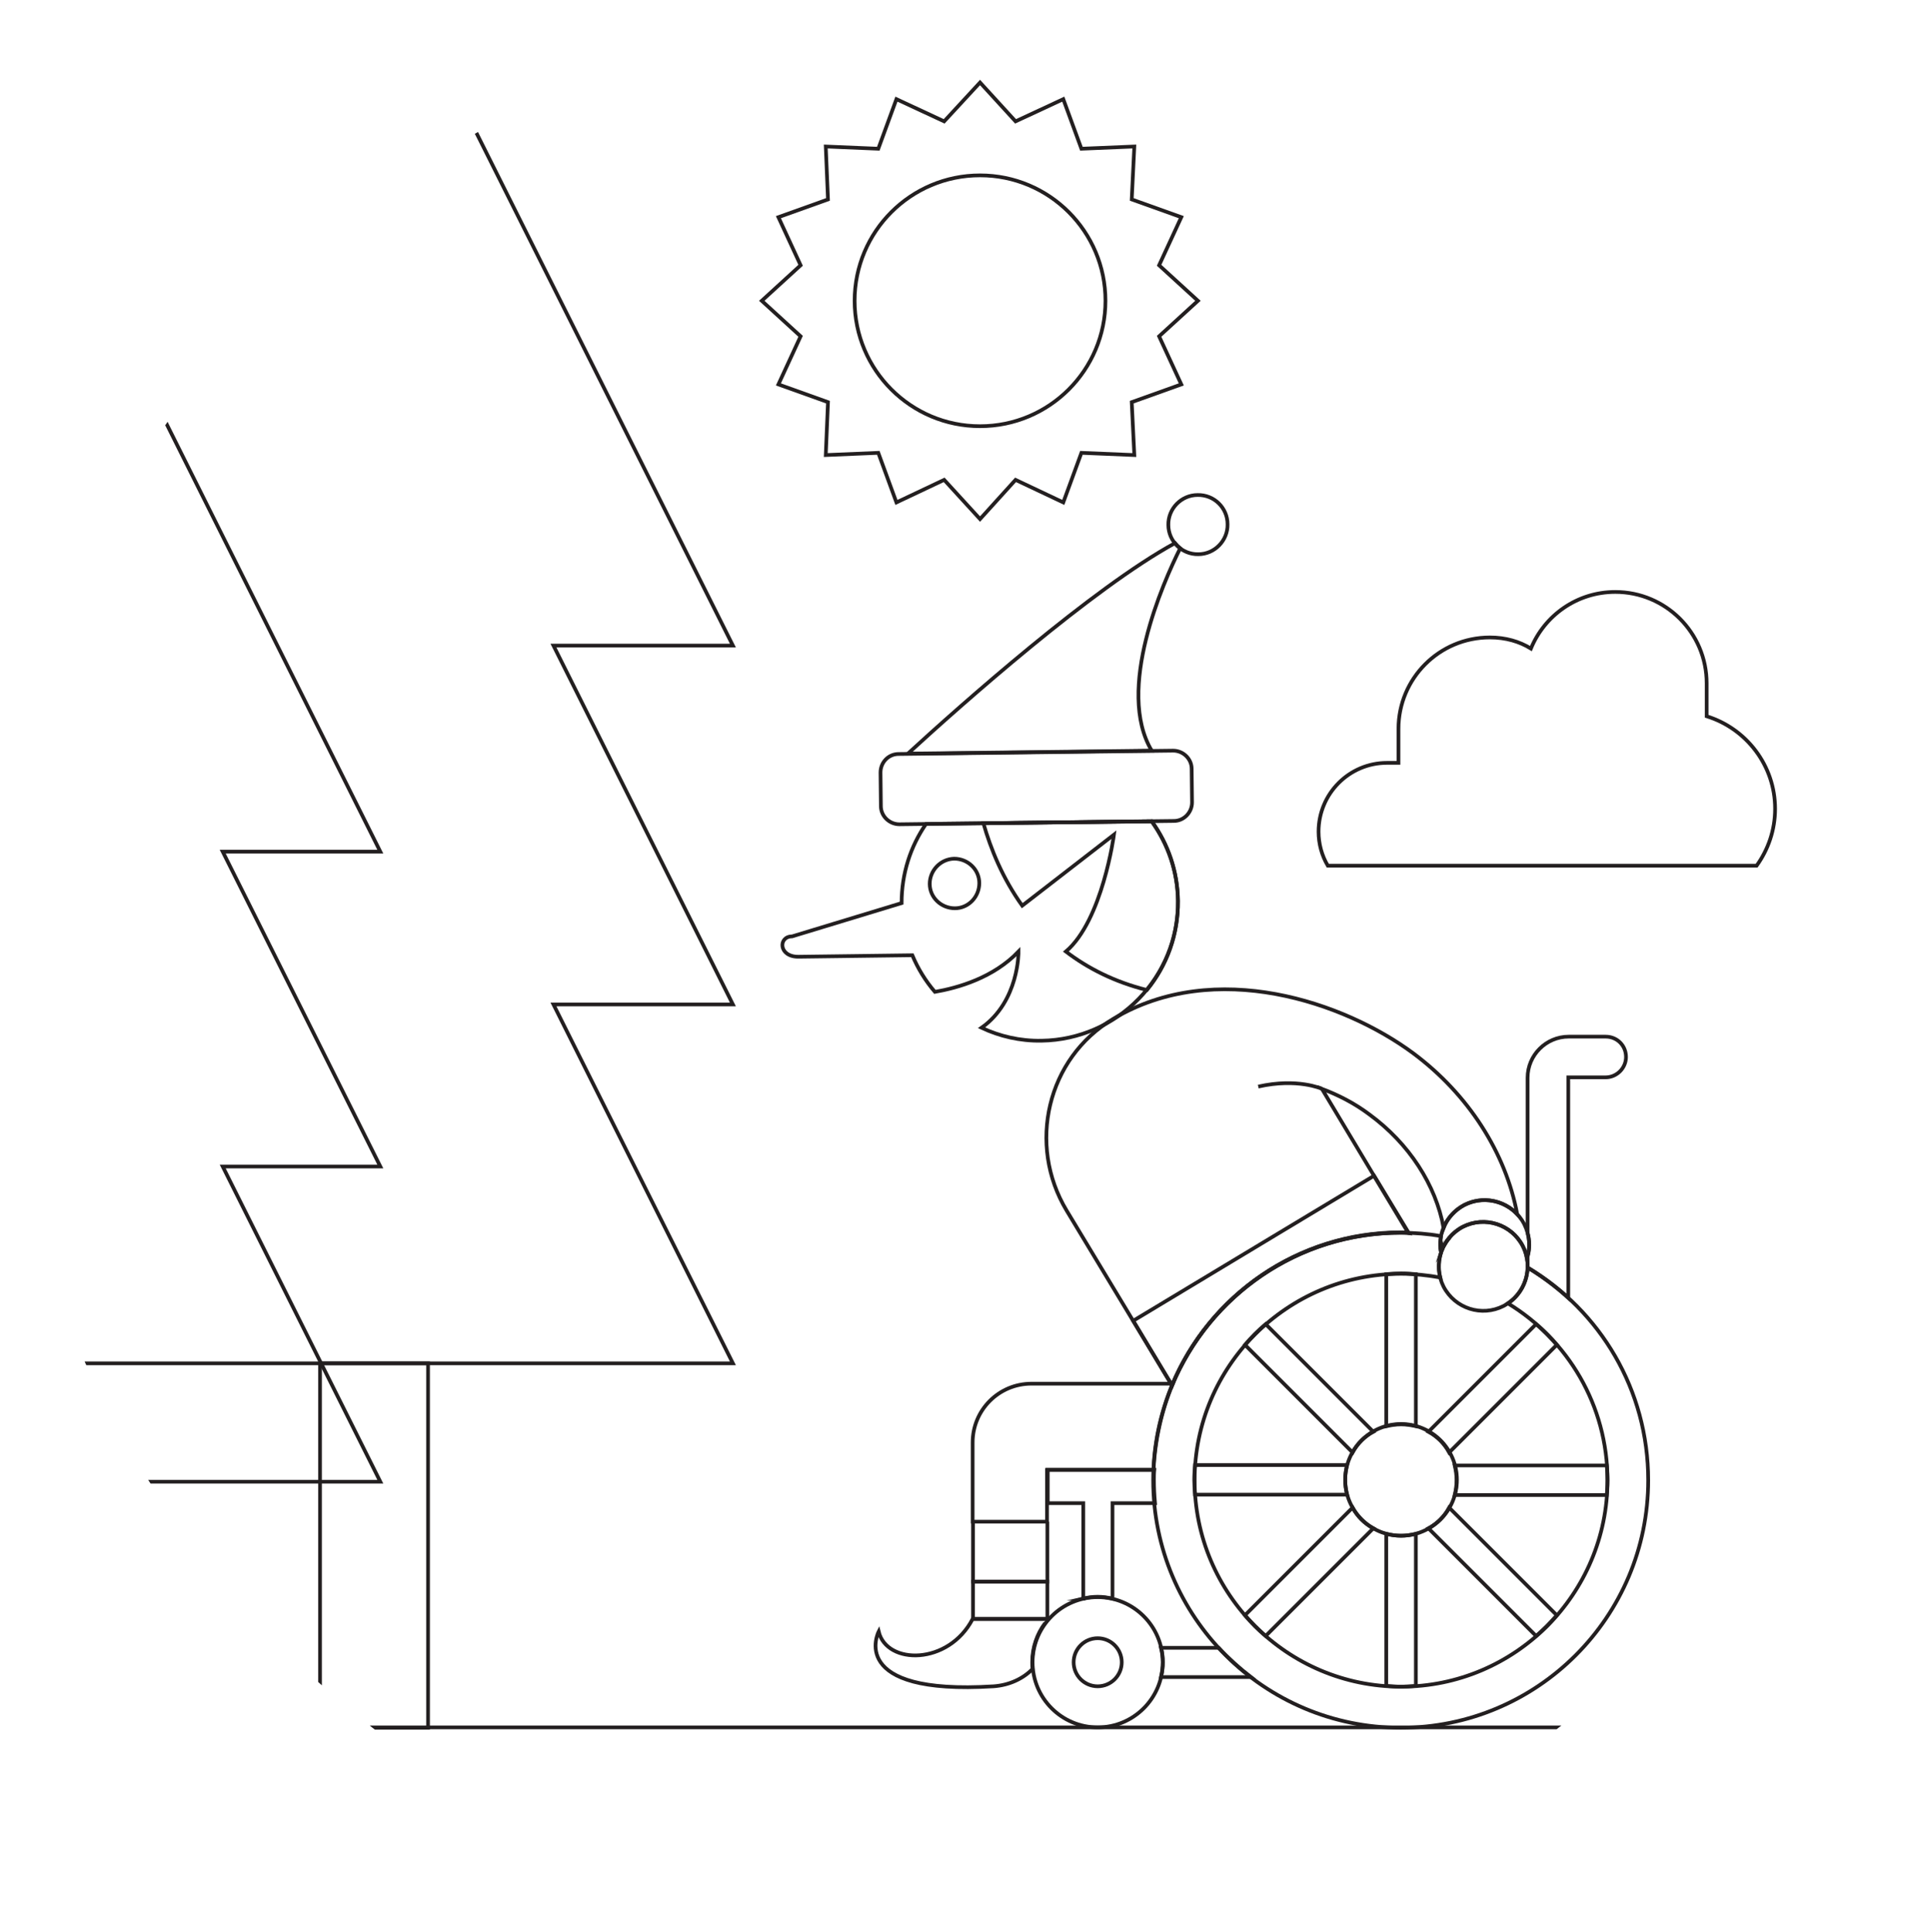
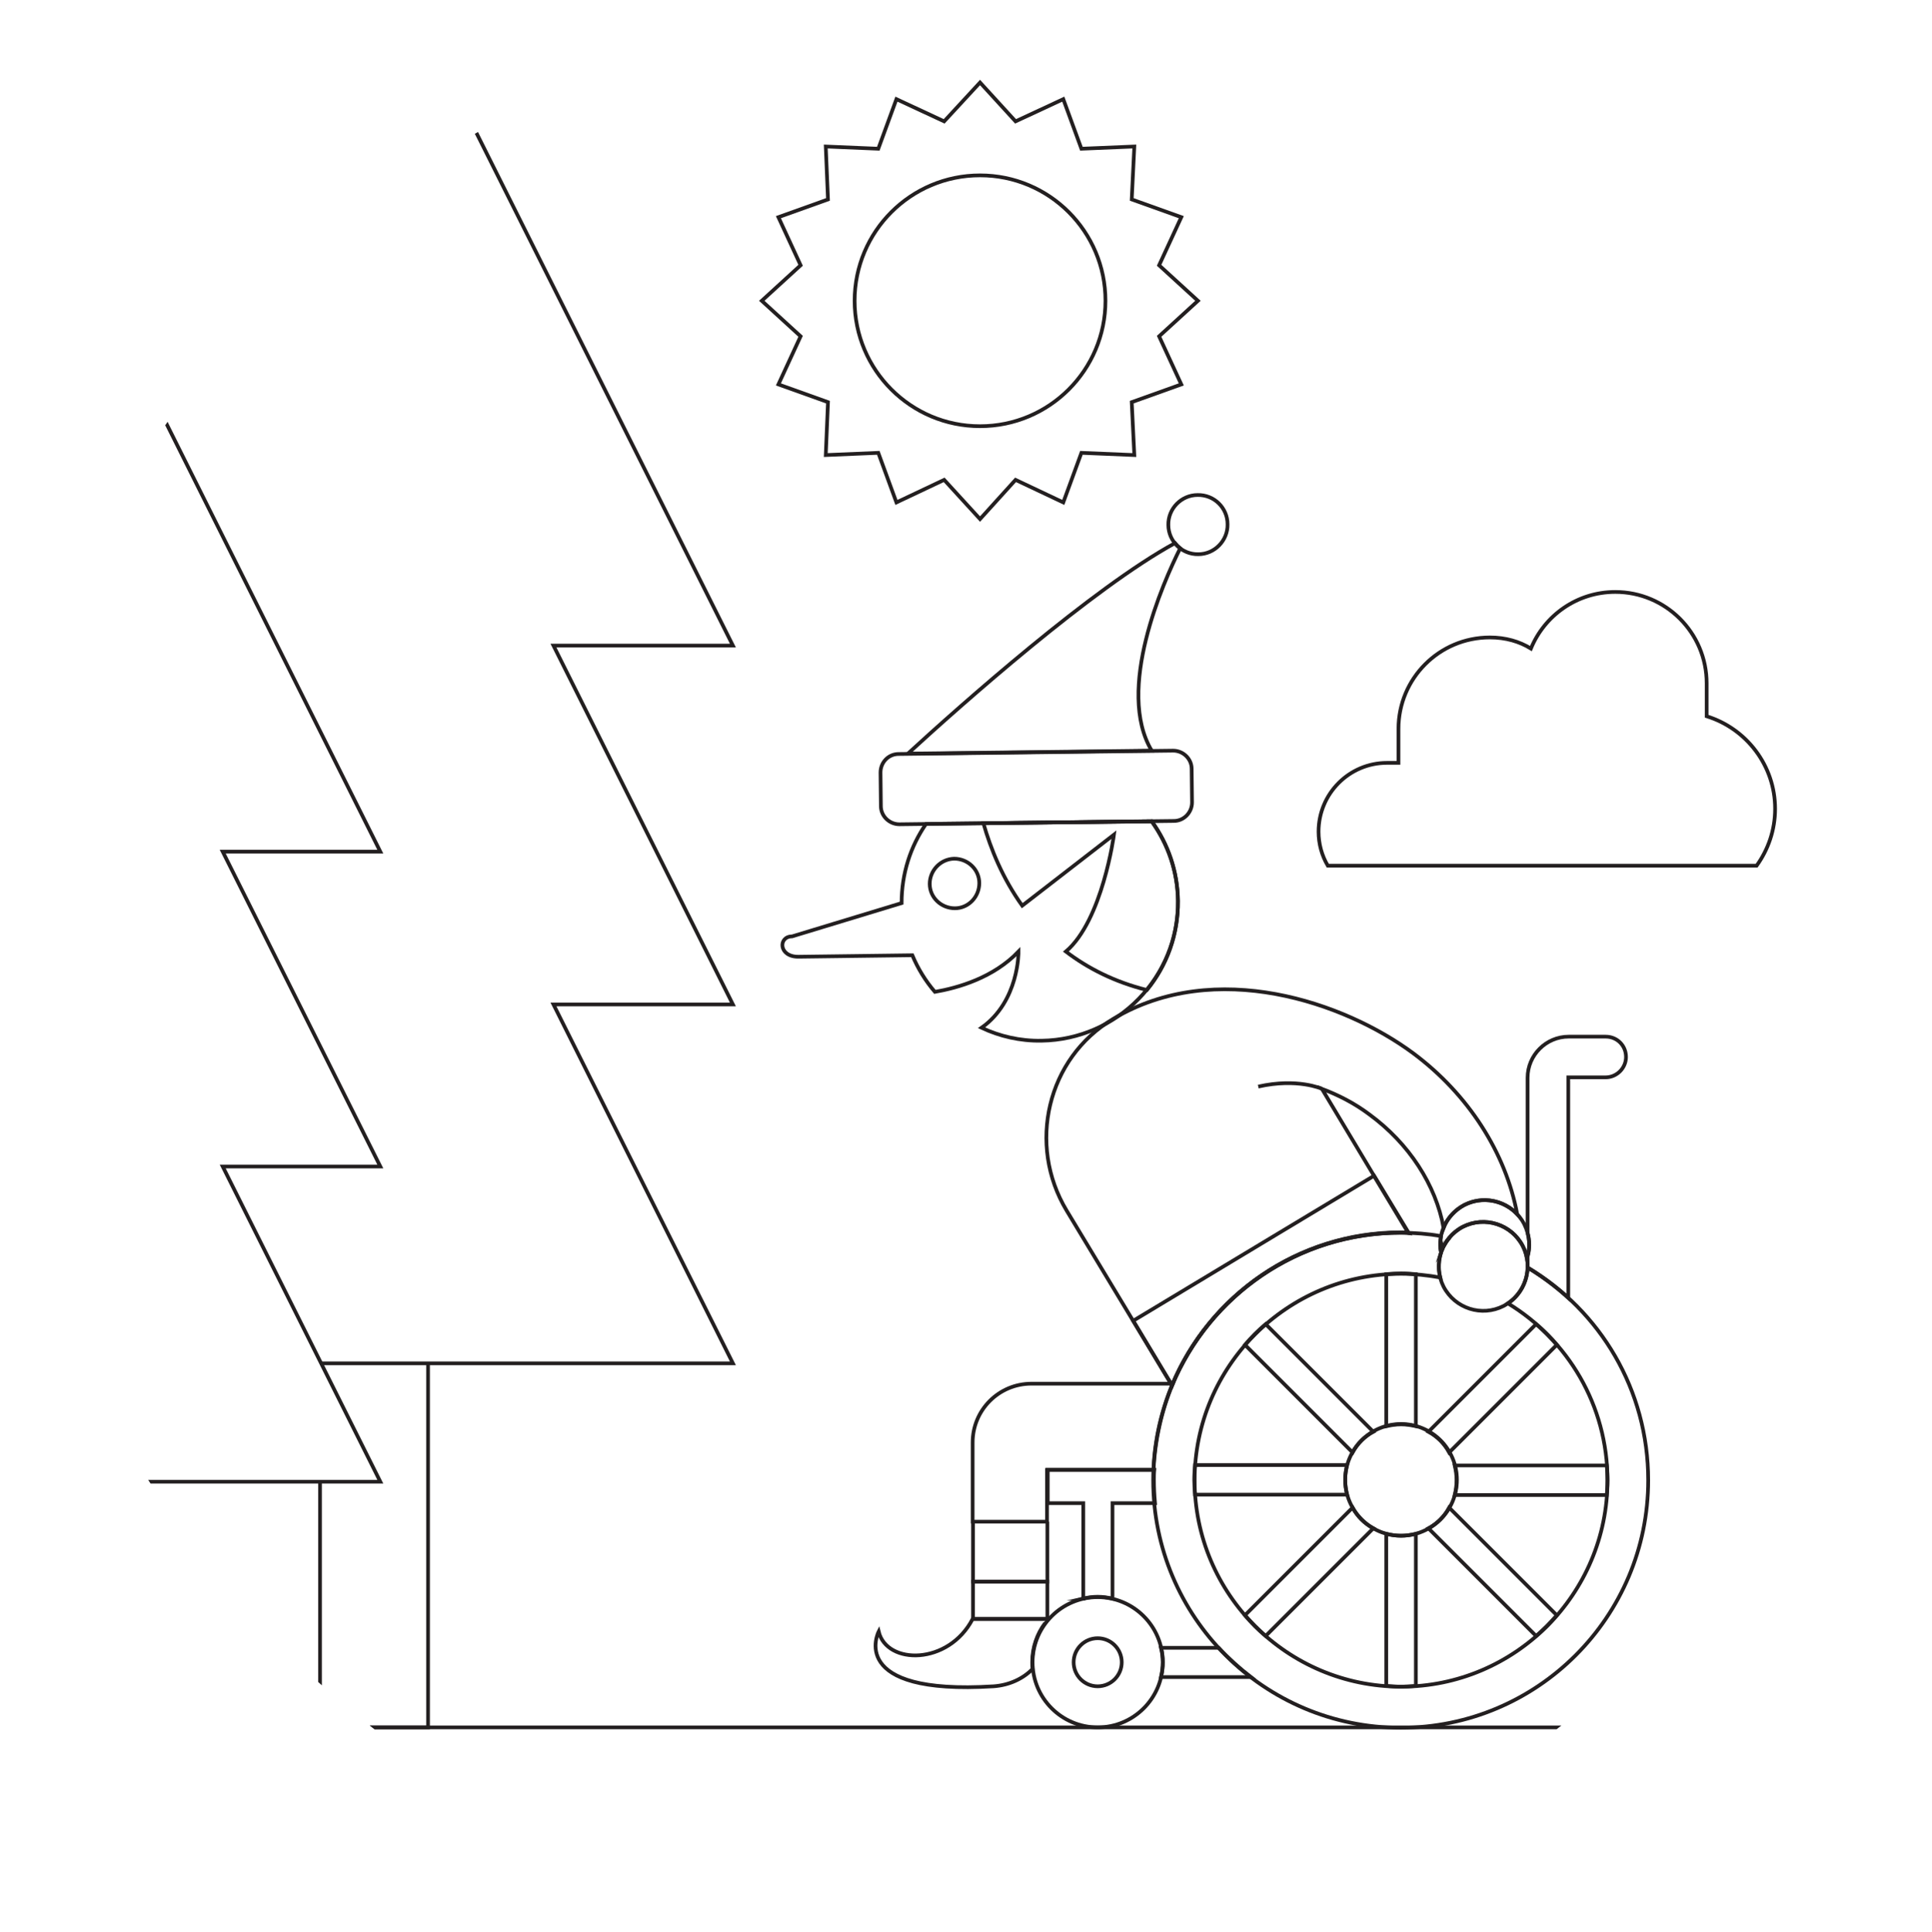
<svg xmlns="http://www.w3.org/2000/svg" xmlns:xlink="http://www.w3.org/1999/xlink" version="1.1" id="WheelMap" x="0px" y="0px" width="522px" height="522px" viewBox="0 0 522 522" style="enable-background:new 0 0 522 522;" xml:space="preserve">
  <style type="text/css">
	.st0{clip-path:url(#SVGID_2_);}
	.st1{fill:none;stroke:#231F20;stroke-miterlimit:10;}
	.st2{clip-path:url(#SVGID_2_);fill:none;stroke:#231F20;stroke-miterlimit:10;}
</style>
  <g>
    <defs>
      <circle id="SVGID_1_" cx="261" cy="261" r="261" />
    </defs>
    <clipPath id="SVGID_2_">
      <use xlink:href="#SVGID_1_" style="overflow:visible;" />
    </clipPath>
    <g class="st0">
      <g>
-         <polygon class="st1" points="-118.5,174.5 -167,174.5 101.1,-19.4 198.1,174.5 149.6,174.5 198.1,271.5 149.6,271.5 198.1,368.5      -167,368.5 -118.5,271.5 -167,271.5    " />
-         <rect x="86.5" y="368.5" class="st1" width="29.2" height="98.5" />
+         <polyline class="st1" points="-79.3,368.5 -167,368.5 -118.5,271.5 -167,271.5 -118.5,174.5 -167,174.5 101.1,-19.4 198.1,174.5      149.6,174.5 198.1,271.5 149.6,271.5 198.1,368.5 86.8,368.5    " />
+         <polyline class="st1" points="86.5,400.5 86.5,466.9 115.7,466.9 115.7,368.5    " />
      </g>
      <polygon class="st1" points="-24.9,230.2 -67.5,230.2 17.7,59.9 102.8,230.2 60.2,230.2 102.8,315.3 60.2,315.3 102.8,400.5     -67.5,400.5 -24.9,315.3 -67.5,315.3   " />
    </g>
    <g class="st0">
      <g>
        <g>
          <g>
            <path class="st1" d="M238.1,217.9c0,2.7,2.3,4.9,5,4.9l74.2-0.9c2.7,0,4.9-2.3,4.9-5l-0.1-9.1c0-2.7-2.3-4.9-5-4.9l-74.2,0.9       c-2.8,0-4.9,2.3-4.9,5L238.1,217.9z" />
            <path class="st1" d="M250.3,222.7c-4.2,6.1-6.6,13.4-6.6,21.4l-29.6,9c-3.8,0-3.7,5.6,1.8,5.5l30.7-0.4c1.5,3.6,3.6,7,6.1,9.9       c6.3-1.1,15.8-3.8,22.6-10.9c0,0,0.2,13.4-10,20.6c4.9,2.3,10.4,3.6,16.2,3.5c20.6-0.3,37.1-17.2,36.9-37.8       c-0.1-8-2.7-15.4-7.1-21.5L250.3,222.7z" />
            <path class="st1" d="M265.8,222.5c2,7,5.2,14.9,10.5,22.3l24.8-19.2c0,0-3.1,23.2-13,31.6c5.9,4.5,13.1,8.2,21.9,10.4       c5.4-6.6,8.5-15,8.4-24.1c-0.1-8-2.7-15.4-7.1-21.5L265.8,222.5z" />
            <path class="st1" d="M251.3,238.9c0,3.7,3.1,6.6,6.8,6.6c3.7,0,6.6-3.1,6.6-6.8c0-3.7-3.1-6.6-6.8-6.6       C254.2,232.2,251.3,235.3,251.3,238.9" />
            <path class="st1" d="M331.8,141.7c0.1,4.4-3.5,8.1-7.9,8.1c-4.4,0.1-8.1-3.5-8.1-7.9c-0.1-4.4,3.5-8.1,7.9-8.1       C328.2,133.7,331.8,137.3,331.8,141.7" />
            <path class="st1" d="M319,148.2c-0.5-0.4-1-0.9-1.4-1.4c-22.2,12.1-57.7,43.6-72.2,56.9l65.9-0.8       C301.5,186.5,314.4,157.4,319,148.2z" />
          </g>
          <polyline class="st1" points="263,411.3 263,427.5 283.1,427.5 283.1,411.3     " />
          <path class="st1" d="M378.7,333.2c0.7,0,1.4,0,2.1,0.1l-9.4-15.5L306.3,357l10.5,17.5C326.9,350.2,350.8,333.2,378.7,333.2z" />
          <path class="st1" d="M317,374h-38.2c-8.8,0-15.9,7.1-15.9,15.9v21.4h20.1v-14h28.8C312.2,389.1,314,381.2,317,374z" />
          <circle class="st1" cx="378.7" cy="400" r="15.1" />
          <g>
            <path class="st1" d="M363.6,400c0-1.4,0.2-2.7,0.5-4H323c-0.1,1.3-0.2,2.6-0.2,4c0,1.3,0.1,2.6,0.2,4h41.1       C363.8,402.7,363.6,401.4,363.6,400z" />
            <path class="st1" d="M378.7,385c1.4,0,2.7,0.2,4,0.5v-41.1c-1.3-0.1-2.6-0.2-4-0.2c-1.3,0-2.6,0.1-4,0.2v41.1       C376,385.2,377.3,385,378.7,385z" />
            <path class="st1" d="M391.7,392.6l29.1-29.1c-1.7-2-3.6-3.9-5.6-5.6L386.1,387C388.5,388.3,390.4,390.2,391.7,392.6z" />
            <path class="st1" d="M371.2,387l-29.1-29.1c-2,1.7-3.9,3.6-5.6,5.6l29.1,29.1C366.9,390.2,368.8,388.3,371.2,387z" />
            <path class="st1" d="M386.1,413.1l29.1,29.1c2-1.7,3.9-3.6,5.6-5.6l-29.1-29.1C390.4,409.9,388.5,411.8,386.1,413.1z" />
            <path class="st1" d="M434.3,396.1h-41.1c0.3,1.3,0.5,2.6,0.5,4s-0.2,2.7-0.5,4h41.1c0.1-1.3,0.2-2.6,0.2-4       C434.5,398.7,434.4,397.4,434.3,396.1z" />
            <path class="st1" d="M378.7,415.1c-1.4,0-2.7-0.2-4-0.5v41.1c1.3,0.1,2.6,0.2,4,0.2c1.3,0,2.6-0.1,4-0.2v-41.1       C381.4,414.9,380,415.1,378.7,415.1z" />
            <path class="st1" d="M365.6,407.5l-29.1,29.1c1.7,2,3.6,3.9,5.6,5.6l29.1-29.1C368.8,411.8,366.9,409.9,365.6,407.5z" />
          </g>
          <circle class="st1" cx="296.7" cy="449.3" r="17.6" />
          <path class="st1" d="M283.1,437.6h-20.2c-6.5,12.5-23.2,12.5-25.4,3.4c0,0-8.9,17.3,31.1,14.8c4.1-0.3,7.9-2,10.5-4.7      c-0.1-0.6-0.1-1.2-0.1-1.8c0-4,1.3-7.7,3.5-10.6" />
          <g>
            <path class="st1" d="M292.7,432.1c1.3-0.3,2.6-0.5,4-0.5s2.7,0.2,4,0.5v-25.8h11.5c-0.2-2.1-0.3-4.2-0.3-6.3       c0-0.9,0-1.8,0.1-2.7h-28.8v9h9.6V432.1z" />
            <path class="st1" d="M314.3,449.3c0,1.4-0.2,2.7-0.5,4h24.3c-3.1-2.4-6-5-8.7-7.9h-15.6C314.1,446.6,314.3,447.9,314.3,449.3z" />
          </g>
          <circle class="st1" cx="296.7" cy="449.3" r="6.5" />
          <path class="st1" d="M411.6,336.8c3,5.9,0.7,13.1-5.2,16.2c-5.9,3-13.1,0.7-16.2-5.2c-3-5.9-0.7-13.1,5.2-16.2      C401.3,328.6,408.6,330.9,411.6,336.8" />
          <path class="st1" d="M395.4,331.6c5.9-3,13.1-0.7,16.2,5.2c0.6,1.1,0.9,2.2,1.1,3.3c1-2.9,0.8-6.2-0.7-9.2      c-3-5.9-10.3-8.2-16.2-5.2c-4.8,2.5-7.3,7.8-6.3,12.8C390.5,335.7,392.5,333.1,395.4,331.6z" />
          <g>
            <path class="st1" d="M390.3,336.8c0.4-0.8,0.9-1.6,1.6-2.3C391.2,335.2,390.7,335.9,390.3,336.8z" />
            <path class="st1" d="M412.9,342.6c-0.1,3.8-2,7.5-5.3,9.7c16.1,9.8,26.9,27.5,26.9,47.8c0,30.8-25,55.8-55.8,55.8       s-55.8-25-55.8-55.8c0-30.8,25-55.8,55.8-55.8c3.6,0,7.2,0.4,10.6,1c-0.6-2.4-0.4-4.8,0.3-7c0,0.1-0.1,0.2-0.1,0.3       c-0.3-1.5-0.2-3,0-4.5c-3.5-0.6-7.2-0.9-10.9-0.9c-36.9,0-66.9,29.9-66.9,66.9c0,36.9,29.9,66.9,66.9,66.9       c36.9,0,66.9-29.9,66.9-66.9C445.5,375.6,432.5,354.3,412.9,342.6z" />
            <path class="st1" d="M389.7,338c0.1-0.3,0.3-0.7,0.4-1C390,337.3,389.9,337.7,389.7,338z" />
          </g>
          <path class="st1" d="M434,280.2H424c-6.1,0-11.1,5-11.1,11.1v41.9c0.6,2.2,0.6,4.4,0,6.5v2.9c3.9,2.4,7.6,5.1,11,8.2v-59.6H434      c3,0,5.5-2.5,5.5-5.5v0C439.5,282.6,437.1,280.2,434,280.2z" />
          <path class="st1" d="M357.3,294.3c4.5,1.7,8.8,3.9,12.8,6.9c10.8,7.9,18,19.1,20.1,30.7c1-2.6,3-4.8,5.6-6.2      c4.9-2.5,10.7-1.3,14.3,2.5c-3.1-16.6-13.2-32.4-28.1-43.5c-18.6-13.8-53.5-25.8-81.1-9.3c-17.9,10.6-23.3,34-12.6,51.8      l27.2,45.1c0.4,0.7,0.9,1.4,1.3,2.1c10.1-24.2,33.9-41.3,61.8-41.3c0.7,0,1.4,0,2,0.1c-0.1-0.2-0.3-0.5-0.4-0.7L357.3,294.3z" />
          <rect x="263" y="427.5" class="st1" width="20.1" height="10.1" />
        </g>
      </g>
      <path class="st1" d="M357.3,294.3c0,0-6.6-3-17.2-0.6" />
    </g>
    <line class="st2" x1="444.2" y1="466.9" x2="77.8" y2="466.9" />
  </g>
  <path class="st1" d="M374.9,206.2h3.1v-9.2c0-13.6,11-24.7,24.7-24.7c4.3,0,8,1.1,11.1,3c3.7-9,12.5-15.3,22.8-15.3  c13.6,0,24.7,11,24.7,24.7v8.9c10.7,3.3,18.5,13.3,18.5,25c0,5.8-1.9,11.1-5,15.4H358.9c-1.6-2.7-2.5-5.9-2.5-9.2  C356.4,214.5,364.7,206.2,374.9,206.2z" />
  <g>
    <polygon class="st1" points="313.3,90.9 323.8,81.3 313.3,71.7 319.3,58.7 305.9,53.9 306.6,39.6 292.3,40.2 287.4,26.8    274.5,32.8 264.9,22.3 255.2,32.8 242.3,26.8 237.4,40.2 223.2,39.6 223.8,53.9 210.4,58.7 216.4,71.7 205.9,81.3 216.4,90.9    210.4,103.9 223.8,108.7 223.2,123 237.4,122.4 242.3,135.8 255.2,129.7 264.9,140.3 274.5,129.7 287.4,135.8 292.3,122.4    306.6,123 305.9,108.7 319.3,103.9  " />
    <g>
      <circle class="st1" cx="264.9" cy="81.3" r="33.9" />
    </g>
  </g>
</svg>
